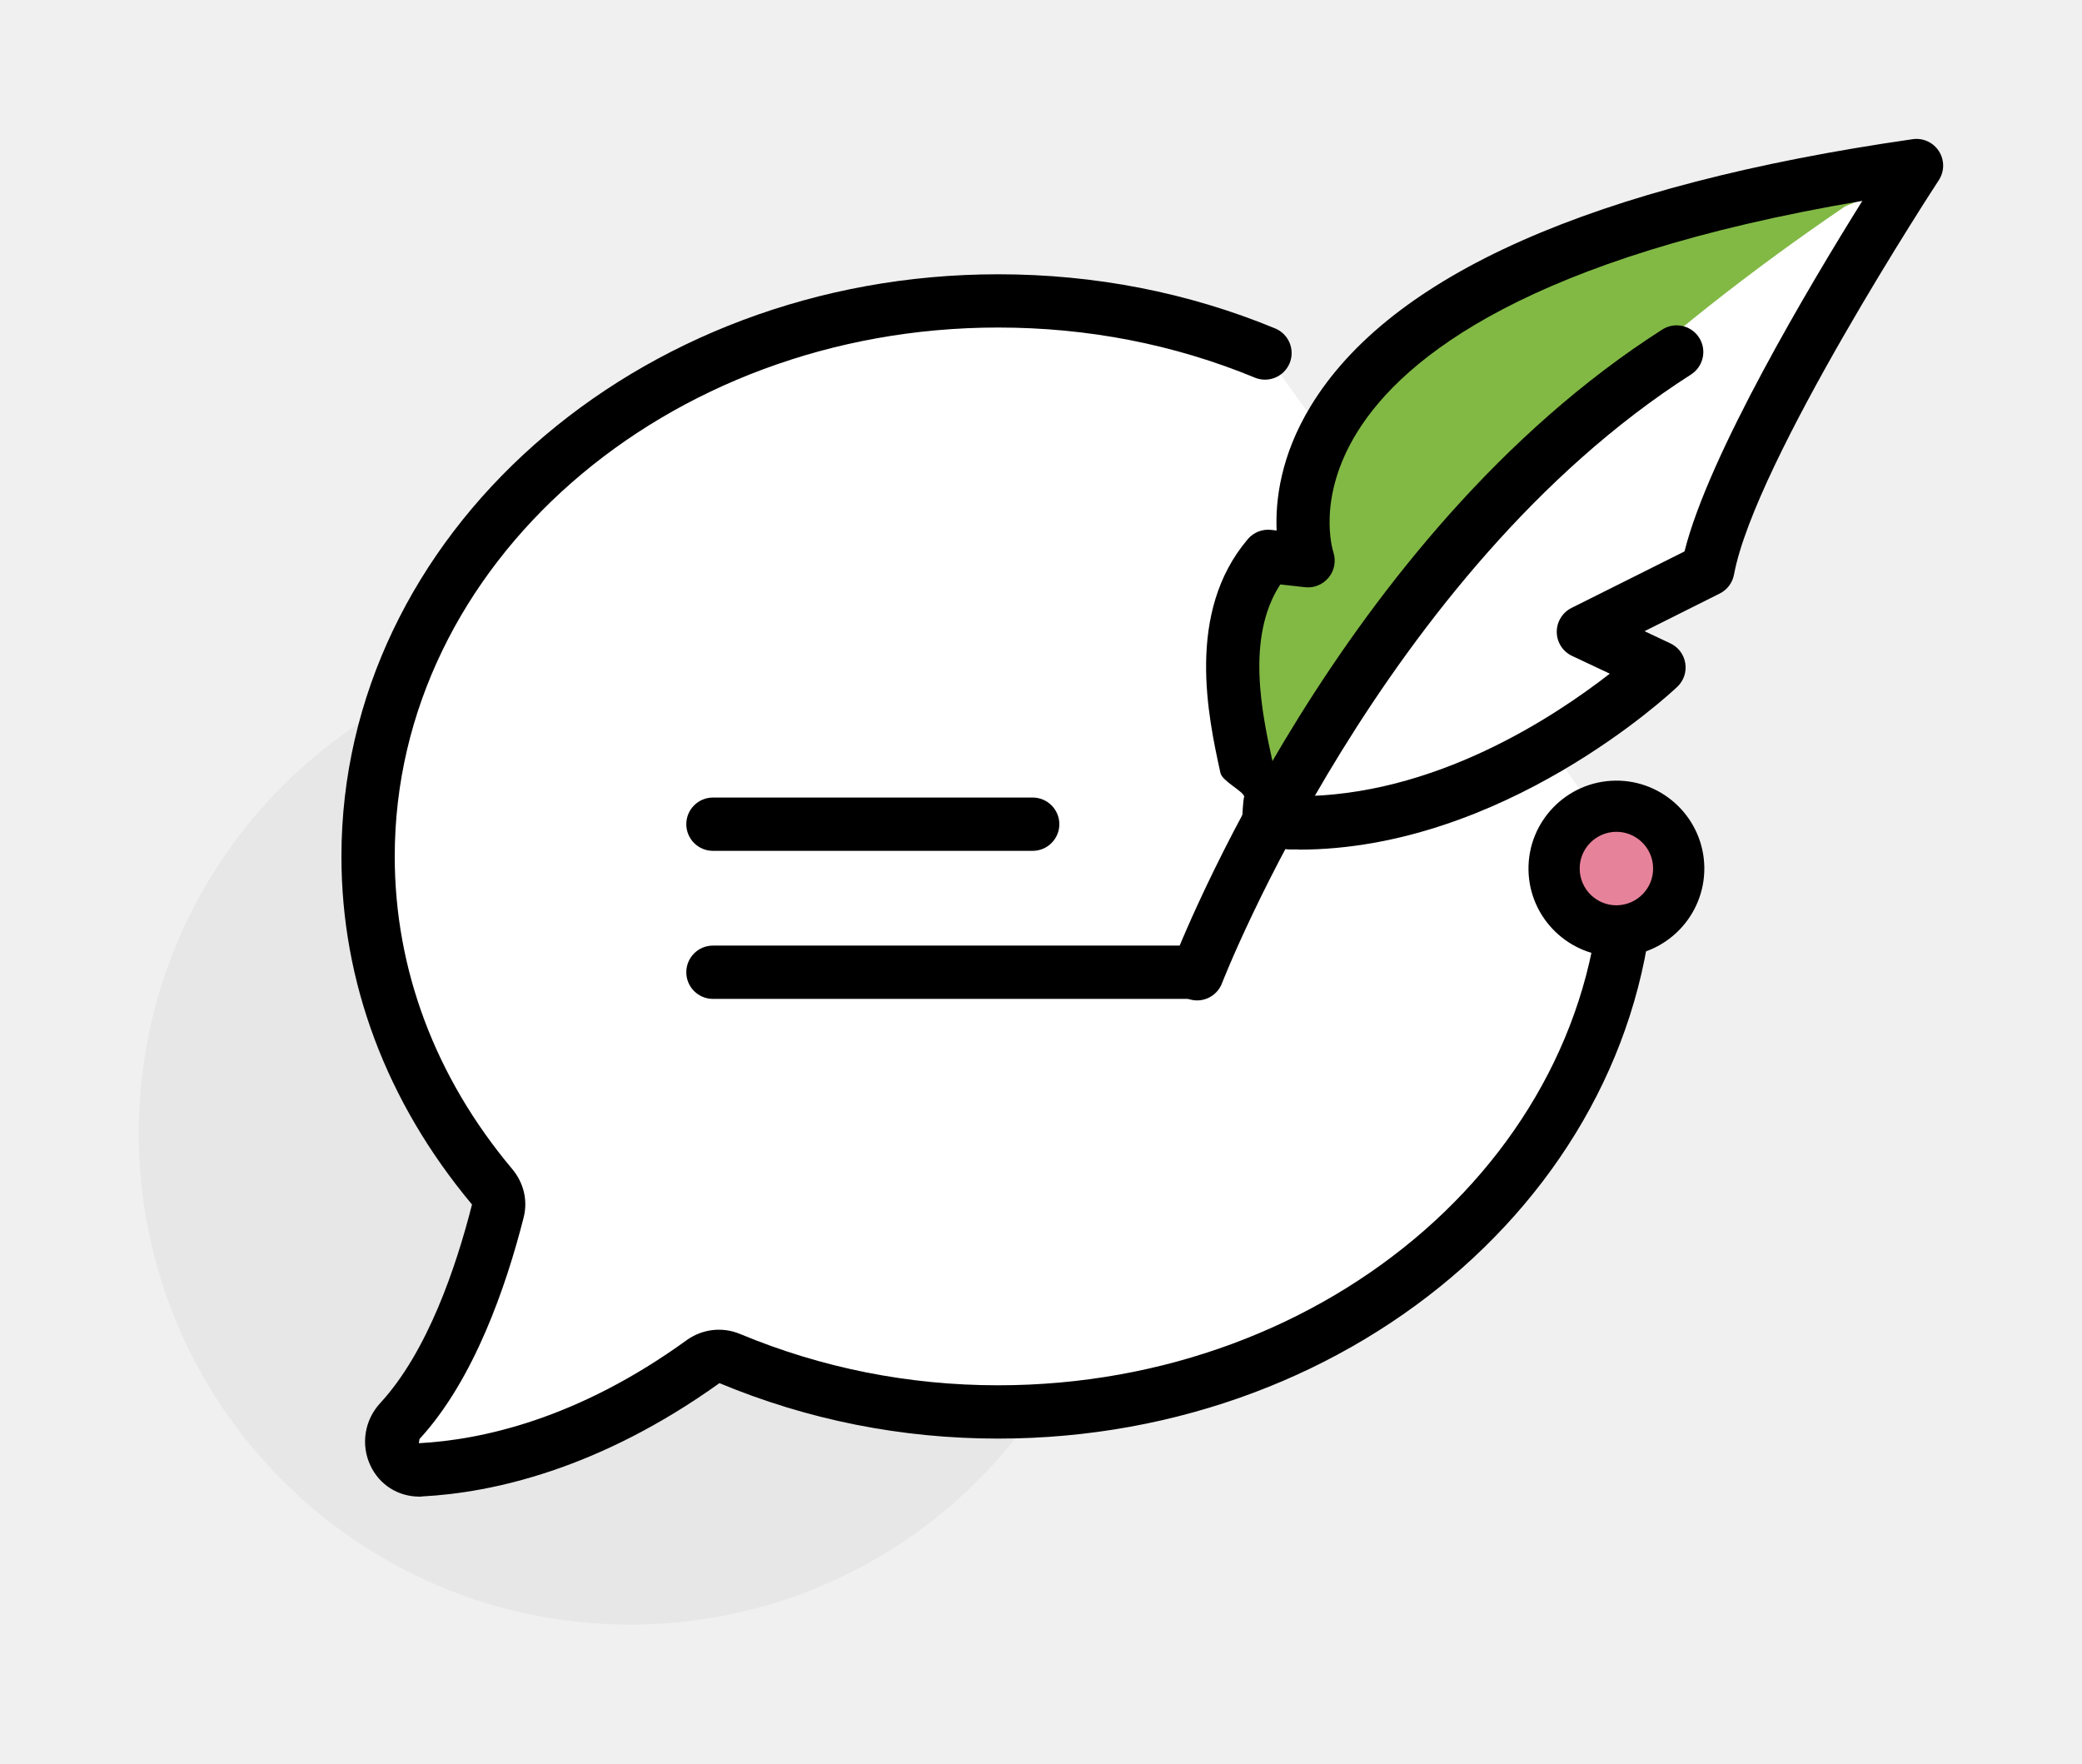
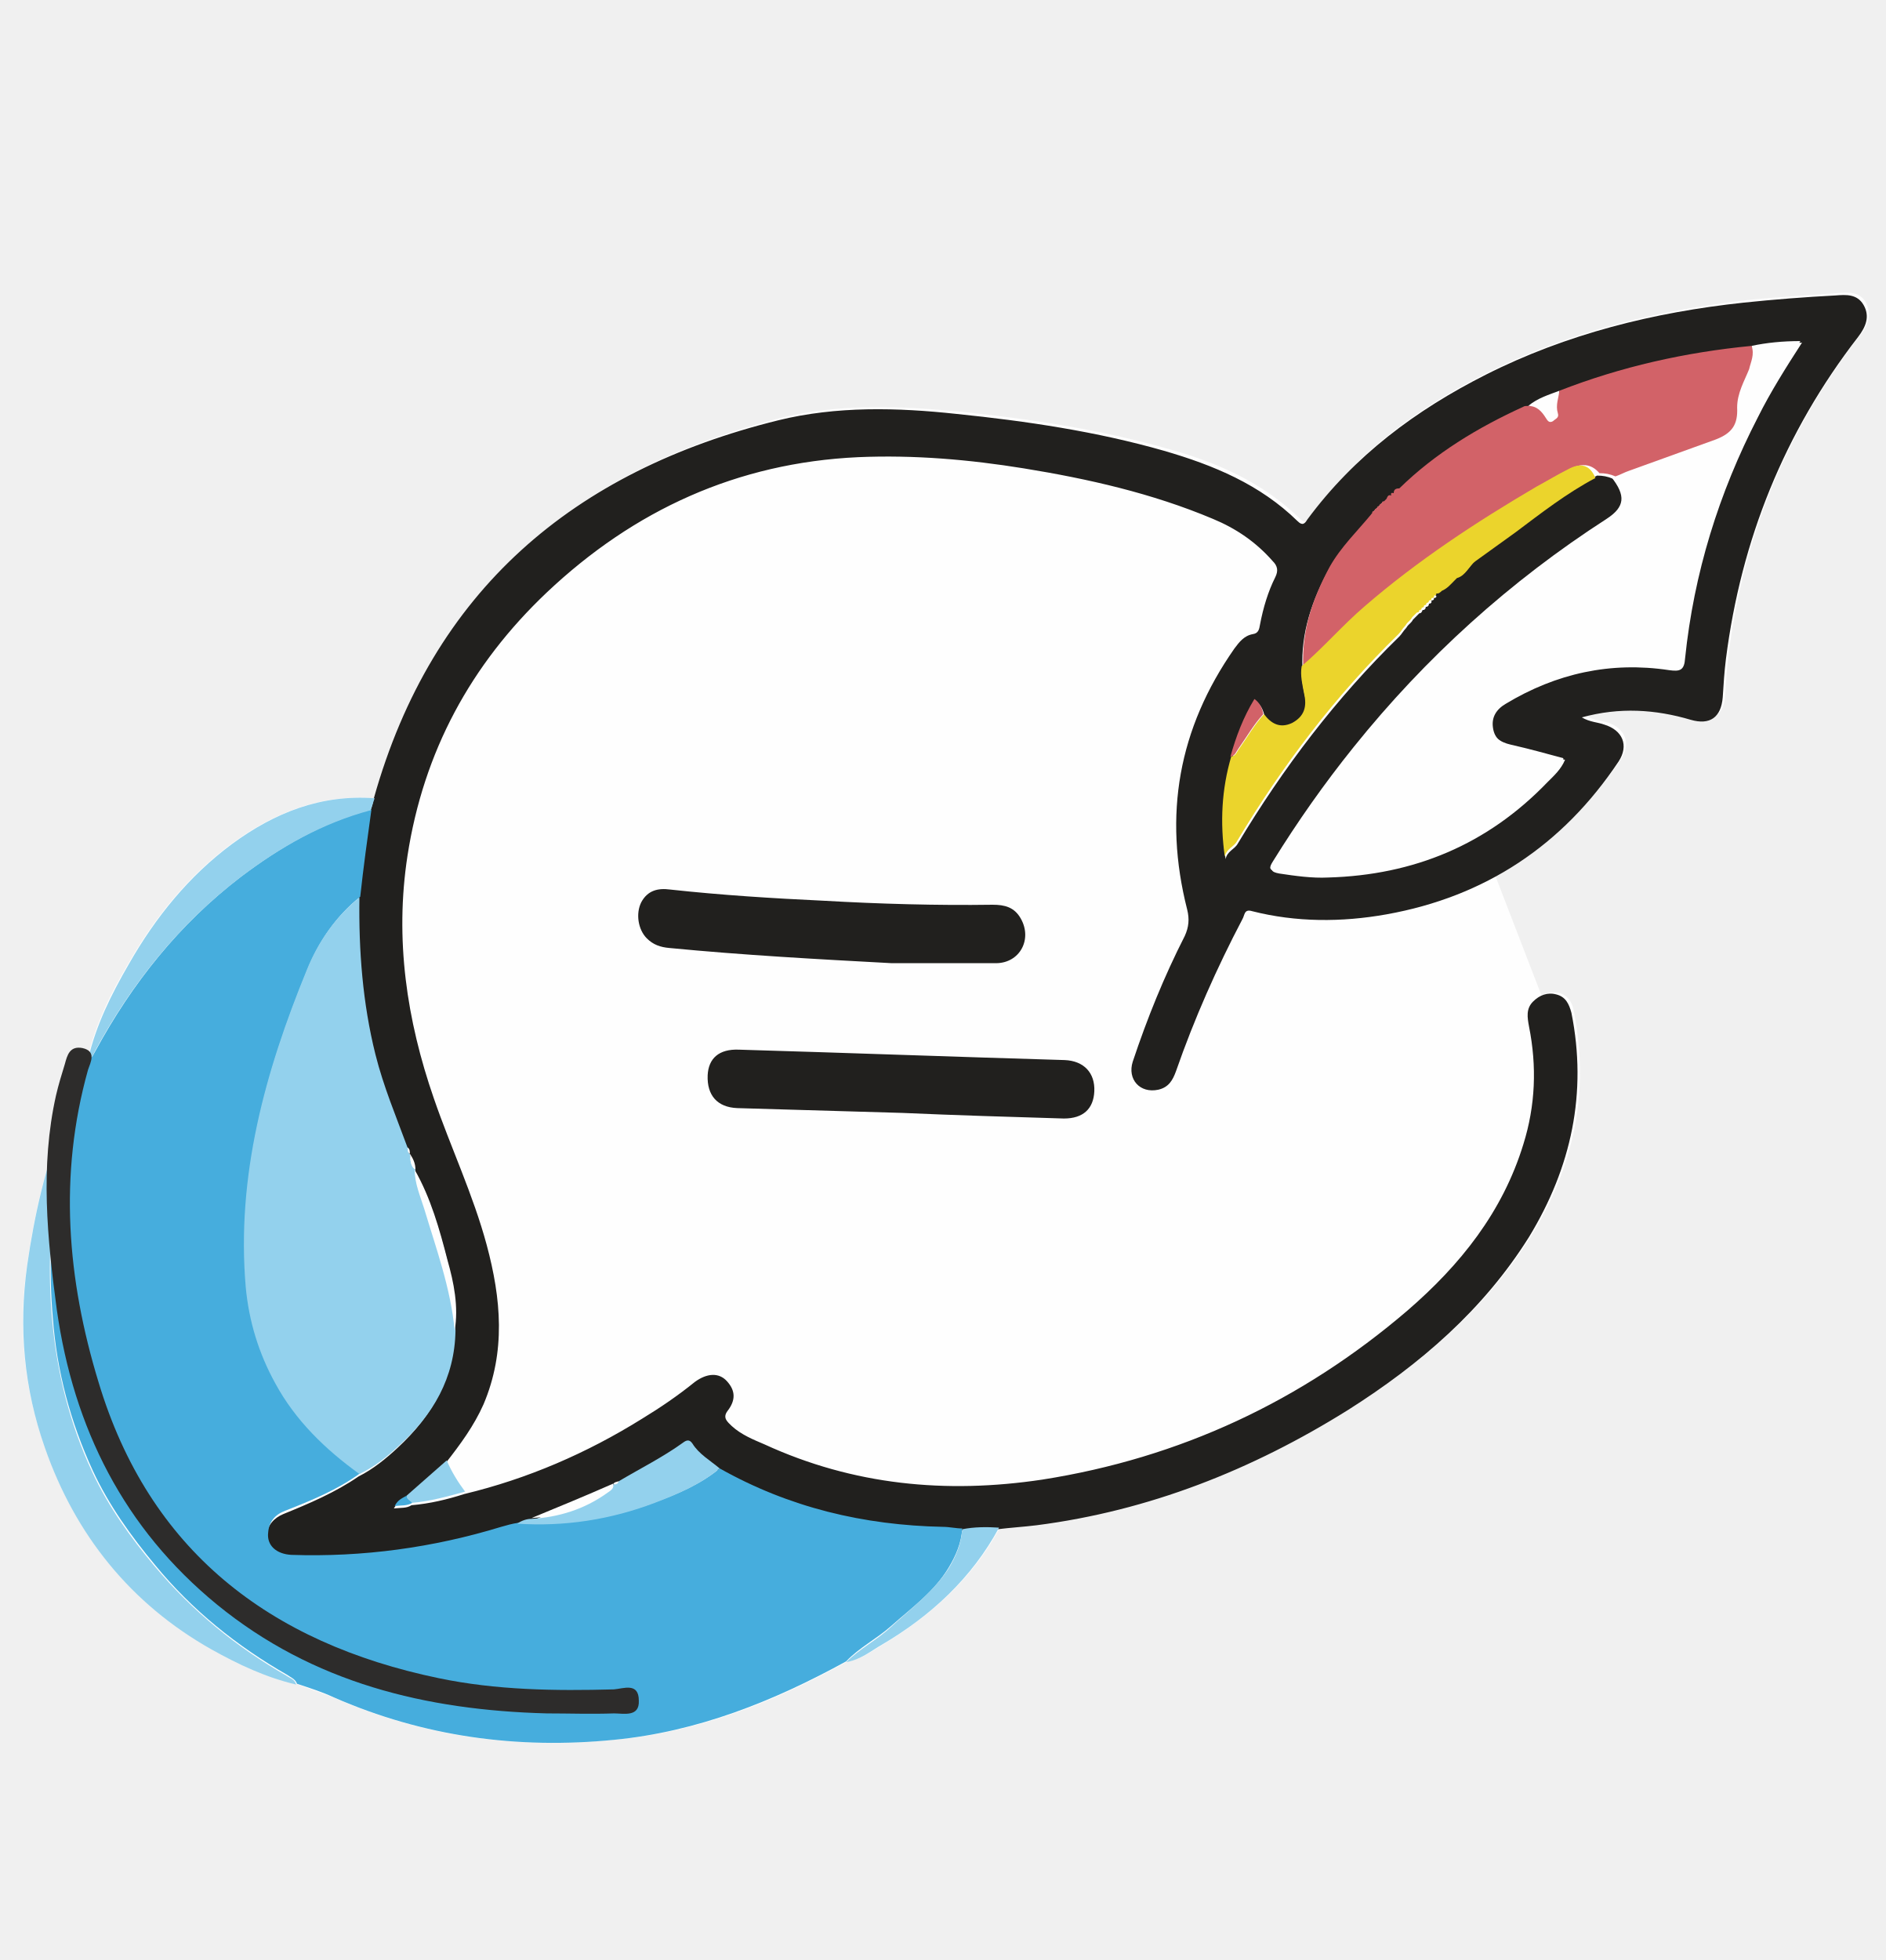
- <svg xmlns="http://www.w3.org/2000/svg" width="150" height="127.039" viewBox="0 0 39.688 33.612" version="1.1" id="svg8112">
-   <defs id="defs8106" />
-   <g id="layer1" transform="translate(-180.3794,-36.46438)">
-     <g id="g4519">
-       <circle id="circle1156" r="9.366" cy="58.065" cx="192.391" style="fill:#e7e7e8;stroke-width:0.265" />
-       <path id="path1158" d="m 211.418,52.789 c 0,5.849 -5.377,10.589 -12.01,10.589 -1.833,0 -3.563,-0.37 -5.116,-1.018 -0.174,-0.072 -0.372,-0.047 -0.526,0.063 -2.168,1.568 -4.089,1.99 -5.356,2.059 -0.499,0.026 -0.744,-0.565 -0.406,-0.933 0.958,-1.038 1.538,-2.71 1.866,-4.001 0.043,-0.169 -0.003,-0.342 -0.116,-0.475 -1.476,-1.759 -2.357,-3.929 -2.357,-6.283 0,-5.849 5.377,-10.589 12.011,-10.589 1.818,0 3.542,0.356 5.087,0.994" style="fill:#ffffff;stroke-width:0.265" />
-       <path style="stroke-width:0.265" id="path1160" d="m 188.375,64.991 c -0.406,0 -0.761,-0.223 -0.935,-0.593 -0.187,-0.398 -0.113,-0.866 0.19,-1.193 0.897,-0.972 1.445,-2.592 1.747,-3.782 -1.633,-1.953 -2.489,-4.239 -2.489,-6.634 0,-6.119 5.616,-11.097 12.518,-11.097 1.845,0 3.622,0.347 5.281,1.032 0.259,0.107 0.383,0.404 0.276,0.663 -0.108,0.259 -0.404,0.382 -0.663,0.275 -1.536,-0.634 -3.182,-0.955 -4.894,-0.955 -6.342,0 -11.502,4.523 -11.502,10.081 0,2.154 0.774,4.214 2.238,5.957 0.222,0.265 0.302,0.602 0.219,0.927 -0.331,1.303 -0.944,3.092 -1.985,4.221 l -0.012,0.08 c 1.186,-0.063 3.018,-0.454 5.102,-1.962 0.299,-0.216 0.681,-0.261 1.019,-0.121 1.557,0.649 3.213,0.979 4.92,0.979 6.343,0 11.503,-4.523 11.503,-10.081 0,-0.28 0.227,-0.508 0.508,-0.508 0.28,0 0.508,0.228 0.508,0.508 0,6.119 -5.616,11.097 -12.519,11.097 -1.843,0 -3.629,-0.356 -5.311,-1.057 -2.317,1.658 -4.354,2.089 -5.66,2.159 -0.02,0 -0.04,0.007 -0.06,0.007 z" />
-       <path style="fill:#ffffff;stroke-width:0.265" d="m 204.214,51.807 c 0.254,-0.169 -1.101,-3.048 0.339,-4.741 l 0.762,0.085 c 0,0 -1.947,-5.587 11.598,-7.534 0,0 -3.555,5.418 -3.979,7.704 l -2.37,1.185 1.439,0.677 c 0,0 -3.217,3.048 -7.026,2.963 z" id="path1164" />
-       <path style="fill:#82b945;stroke-width:0.265" d="m 205.103,51.914 c -0.761,-0.404 1.134,-2.834 1.278,-3.344 -0.408,0.311 -0.816,0.621 -1.224,0.932 1.878,0.028 1.884,-1.199 2.223,-2.591 0.364,-1.495 2.17,-2.341 3.371,-3.077 1.258,-0.773 4.329,-3.86 5.865,-3.658 -0.213,-0.788 -1.037,0.211 -1.251,-0.578 -3.346,2.206 -8.791,4.165 -10.457,8.064 -0.635,1.487 1.552,2.782 2.193,1.283 1.466,-3.432 5.977,-6.921 8.95,-8.881 1.127,-0.744 0.71,-0.122 -0.508,-0.282 -2.525,-0.333 -5.389,1.377 -7.383,2.695 -0.929,0.614 -2.005,1.236 -2.68,2.146 -0.29,0.39 -1.248,2.328 -0.323,2.341 -0.559,-0.008 -1.074,0.401 -1.224,0.933 -0.252,0.889 -0.007,1.936 0.069,2.843 0.137,1.617 1.296,1.848 1.157,0.217 z" id="path1188" />
-       <path d="m 205.134,52.656 c -0.056,0 -0.113,-6.77e-4 -0.169,0 -0.068,0 -0.134,-0.016 -0.195,-0.043 l -0.636,-0.295 c -0.169,-0.074 -0.058,0.037 -0.074,-0.149 -0.007,-0.071 0.014,-0.455 0.037,-0.521 -0.014,-0.102 -0.419,-0.294 -0.453,-0.45 -0.234,-1.069 -0.668,-3.058 0.522,-4.458 0.109,-0.128 0.275,-0.195 0.443,-0.176 l 0.106,0.012 c -0.025,-0.575 0.076,-1.428 0.649,-2.37 1.52,-2.5 5.382,-4.213 11.476,-5.089 0.197,-0.029 0.393,0.062 0.501,0.23 0.107,0.169 0.106,0.384 -0.003,0.551 -0.035,0.053 -3.504,5.358 -3.904,7.517 -0.029,0.156 -0.129,0.291 -0.272,0.362 l -1.434,0.718 0.492,0.232 c 0.152,0.071 0.259,0.213 0.285,0.379 0.027,0.165 -0.03,0.334 -0.152,0.449 -0.136,0.129 -3.322,3.104 -7.218,3.104 z m -0.047,-1.016 c 2.634,0.014 4.932,-1.522 5.979,-2.335 l -0.72,-0.339 c -0.176,-0.083 -0.289,-0.259 -0.291,-0.453 -0.002,-0.194 0.107,-0.374 0.281,-0.461 l 2.154,-1.077 c 0.461,-1.842 2.387,-5.076 3.39,-6.682 -6.328,1.07 -8.732,2.964 -9.626,4.403 -0.782,1.257 -0.471,2.252 -0.457,2.294 0.053,0.164 0.021,0.347 -0.088,0.48 -0.109,0.134 -0.279,0.207 -0.45,0.187 l -0.474,-0.053 c -0.664,1.017 -0.344,2.479 -0.148,3.375 0.041,0.187 0.078,0.354 0.098,0.504 z" id="path1166" style="stroke-width:0.265" />
-       <path style="stroke-width:0.265" id="path1170" d="m 203.197,55.533 c -0.06,0 -0.122,-0.012 -0.181,-0.034 -0.262,-0.1 -0.393,-0.394 -0.293,-0.656 0.127,-0.331 3.178,-8.159 9.344,-12.098 0.236,-0.151 0.551,-0.081 0.702,0.155 0.151,0.236 0.082,0.55 -0.154,0.702 -5.879,3.755 -8.912,11.527 -8.942,11.605 -0.078,0.202 -0.27,0.326 -0.475,0.326 z" />
-       <path d="m 200.065,52.682 h -6.095 c -0.281,0 -0.508,-0.228 -0.508,-0.508 0,-0.28 0.227,-0.508 0.508,-0.508 h 6.095 c 0.28,0 0.508,0.228 0.508,0.508 0,0.28 -0.228,0.508 -0.508,0.508 z" id="path1174" style="stroke-width:0.265" />
-       <path d="m 203,55.504 h -9.03 c -0.281,0 -0.508,-0.228 -0.508,-0.508 0,-0.28 0.227,-0.508 0.508,-0.508 h 9.03 c 0.281,0 0.508,0.228 0.508,0.508 0,0.28 -0.228,0.508 -0.508,0.508 z" id="path1176" style="stroke-width:0.265" />
-       <path id="path1182" d="m 212.115,52.224 c 0.835,1.207 -0.462,2.54 -1.692,1.738 -0.06,-0.039 -0.114,-0.091 -0.154,-0.15 -0.836,-1.207 0.462,-2.54 1.692,-1.738 0.059,0.039 0.114,0.091 0.154,0.15 z" style="fill:#ffffff;stroke-width:0.265" />
-       <path style="fill:#e7829b;stroke-width:0.265" d="m 212.475,53.085 c 0,-0.02 0,-0.04 0,-0.06 0,-0.664 -0.584,-1.3 -1.27,-1.27 -0.688,0.031 -1.27,0.558 -1.27,1.27 0,0.02 0,0.041 0,0.06 0,0.664 0.584,1.301 1.27,1.27 0.688,-0.031 1.27,-0.557 1.27,-1.27 z" id="path1190" />
-       <path style="stroke-width:0.265" id="path1184" d="m 211.215,54.695 c -0.923,0.013 -1.686,-0.729 -1.699,-1.652 -0.012,-0.924 0.729,-1.686 1.652,-1.699 0.924,-0.014 1.687,0.729 1.7,1.652 0.012,0.924 -0.728,1.686 -1.653,1.7 z m -0.033,-2.376 c -0.386,0.007 -0.696,0.324 -0.69,0.71 0.005,0.386 0.324,0.696 0.709,0.691 0.386,-0.007 0.697,-0.324 0.691,-0.71 -0.005,-0.387 -0.324,-0.696 -0.71,-0.691 z" />
+ <svg xmlns="http://www.w3.org/2000/svg" version="1.1" id="Capa_1" x="0px" y="0px" viewBox="0 0 235.5 244.8" style="enable-background:new 0 0 235.5 244.8;" xml:space="preserve">
+   <style type="text/css">
+ 	.st0{fill:#FEFEFE;}
+ 	.st1{fill:#21201E;}
+ 	.st2{fill:#46ADDD;}
+ 	.st3{fill:#93D1ED;}
+ 	.st4{fill:#D26268;}
+ 	.st5{fill:#EBD42C;}
+ 	.st6{fill:#2D2C2B;}
+ 	.st7{fill:#91CFEE;}
+ 	.st8{fill:#21201F;}
+ 	.st9{fill:#92D0EC;}
+ 	.st10{fill:#3FABDF;}
+ 	.st11{fill:#FDFDFD;}
+ 	.st12{fill:#94D1ED;}
+ 	.st13{fill:#201F1D;}
+ 	.st14{fill:#44ACDC;}
+ </style>
+   <g>
+     <path class="st0" d="M56.8,80.8c0,0,39.3-54.4,105.7-10.6c0,0,27.4-35.8,65.5-31.2c0,0-14.3,33.7-16.2,45.3c0,0-33.1,0-12.2,9.9   l-12.8,15.2l8.1,21c0,0,3,48.4-74.6,60.6c0,0-40.5,55.8-100.2-4.4c0,0-37-60.4,29.3-87L56.8,80.8z" />
+     <g>
+       <g>
+         <path class="st0" d="M105.7,207.6c1.7-0.3,3.1-1.3,4.6-2.2c6.1-3.7,11.2-8.3,14.6-14.6c1.6-0.2,3.3-0.3,4.9-0.5     c14.1-1.8,27-6.9,38.9-14.4c9-5.7,16.9-12.5,22.6-21.6c5.3-8.6,7.3-17.9,5.3-28c-0.2-1.1-0.7-2-1.9-2.3c-1.1-0.2-2.1,0.1-2.9,0.9     c-0.9,0.9-0.7,2-0.5,3.1c1,5,0.7,9.8-0.7,14.7c-2.6,8.5-7.9,15.2-14.5,20.8c-13.2,11.3-28.4,18.4-45.6,21.1     c-11.9,1.8-23.6,0.7-34.7-4.4c-1.4-0.7-2.9-1.3-4.1-2.3c-0.6-0.5-1.2-1-0.5-1.9c1-1.3,1-2.6-0.1-3.7c-1-1.1-2.6-1-4,0.1     c-2.1,1.6-4.4,3.2-6.6,4.6c-6.9,4.3-14.3,7.5-22.2,9.4c-1-1.2-1.7-2.6-2.3-4c1.8-2.3,3.5-4.6,4.7-7.3c2.8-6.6,2.2-13.2,0.4-19.9     c-1.7-6.3-4.5-12.1-6.6-18.3c-3.4-9.9-4.9-19.9-3.3-30.3c2-12.9,7.9-23.9,17.4-32.9c10.9-10.3,23.8-16.2,38.9-16.9     c7-0.3,13.8,0.3,20.7,1.4c8.1,1.3,16.1,3,23.6,6.3c2.9,1.2,5.4,2.9,7.5,5.3c0.6,0.7,0.7,1.2,0.3,2c-0.9,1.9-1.5,3.9-1.9,5.9     c-0.1,0.6-0.2,1.1-0.9,1.2c-1.1,0.2-1.7,0.9-2.3,1.8c-6.9,10-8.9,20.9-5.9,32.6c0.3,1.2,0.2,2.2-0.3,3.3     c-2.5,5.1-4.7,10.3-6.5,15.7c-0.8,2.2,0.9,4,3.2,3.5c1.2-0.3,1.8-1.1,2.2-2.3c2.2-6.6,5-12.9,8.3-19c0.2-0.4,0.2-1.2,1.2-1     c5.6,1.5,11.2,1.5,16.8,0.4c12.4-2.3,22-8.7,29-19.1c1.3-2,0.5-3.9-1.8-4.6c-0.9-0.2-1.8-0.3-2.8-0.9c4.7-1.3,9.2-1,13.6,0.3     c2.4,0.7,3.9-0.3,4-2.8c0.1-1.6,0.2-3.2,0.4-4.8c1.8-14.9,7.3-28.3,16.5-40.2c1-1.2,1.4-2.5,0.7-4c-0.8-1.4-2.2-1.3-3.5-1.2     c-3.8,0.3-7.7,0.5-11.5,0.9c-11.2,1.3-22,3.9-32.2,9c-8.8,4.4-16.5,10.1-22.3,18.1c-0.4,0.5-0.6,0.8-1.2,0.2     c-4.7-4.6-10.5-7.1-16.7-8.8c-8.5-2.4-17.2-3.7-25.9-4.6c-7.5-0.7-15-1-22.3,0.8C71.7,58.8,54,73.7,46.7,99.7     c-6.7-0.5-12.5,1.8-17.8,5.7c-5.4,4-9.6,9.2-12.9,15c-2.2,3.7-4.1,7.6-5.1,11.9c-0.6,2.2-1.8,4.2-2.3,6.4     c-0.4,0.2-0.5,0.6-0.6,0.9c-2.3,5.9-3.7,12-4.6,18.3c-1.2,7.8-0.4,15.5,2.2,22.8c3.8,10.9,10.6,19.5,20.8,25.2     c3.3,1.9,6.8,3.5,10.6,4.4c1.5,0.6,3.1,1.1,4.6,1.7c11.2,4.9,22.9,6.5,35,5.3C87.1,216.4,96.6,212.6,105.7,207.6z M111.4,120.3     c4.3,0,8.7,0,13,0c3,0,4.7-3,3.1-5.6c-0.8-1.4-2.1-1.7-3.5-1.7c-7,0.1-14.1-0.1-21.1-0.5c-6.4-0.3-12.8-0.7-19.2-1.4     c-1.5-0.2-2.9,0.1-3.6,1.6c-0.7,1.4-0.4,3.3,0.7,4.5c0.8,0.8,1.7,1.1,2.8,1.2C92.9,119.3,102.1,119.9,111.4,120.3z M112.7,139     c6.7,0.2,13.5,0.5,20.2,0.7c2.4,0.1,3.7-1.2,3.8-3.4c0.1-2.3-1.3-3.8-3.7-3.9c-13.6-0.4-27.1-0.9-40.7-1.3     c-2.5-0.1-3.8,1-3.9,3.2c-0.1,2.4,1.2,4,3.7,4.1C99,138.6,105.9,138.8,112.7,139z" />
+         <path class="st1" d="M46.7,99.7C54,73.7,71.7,58.8,97.2,52.5c7.3-1.8,14.9-1.6,22.3-0.8c8.8,0.9,17.5,2.2,25.9,4.6     c6.2,1.8,12,4.2,16.7,8.8c0.6,0.6,0.9,0.3,1.2-0.2c5.9-8,13.6-13.7,22.3-18.1c10.1-5.1,21-7.8,32.2-9c3.8-0.4,7.7-0.7,11.5-0.9     c1.3-0.1,2.7-0.2,3.5,1.2c0.8,1.4,0.3,2.7-0.7,4c-9.2,11.9-14.6,25.3-16.5,40.2c-0.2,1.6-0.3,3.2-0.4,4.8c-0.2,2.5-1.6,3.5-4,2.8     c-4.4-1.3-8.9-1.6-13.6-0.3c1,0.6,2,0.6,2.8,0.9c2.3,0.7,3.1,2.6,1.8,4.6c-7,10.5-16.7,16.9-29,19.1c-5.6,1-11.3,1-16.8-0.4     c-1-0.3-0.9,0.5-1.2,1c-3.2,6.1-6,12.4-8.3,19c-0.4,1.1-0.9,2-2.2,2.3c-2.3,0.5-3.9-1.3-3.2-3.5c1.8-5.4,3.9-10.6,6.5-15.7     c0.5-1.1,0.6-2.1,0.3-3.3c-3-11.8-1.1-22.6,5.9-32.6c0.6-0.8,1.2-1.6,2.3-1.8c0.7-0.1,0.8-0.6,0.9-1.2c0.4-2.1,1-4.1,1.9-5.9     c0.4-0.8,0.3-1.4-0.3-2c-2.1-2.4-4.6-4.1-7.5-5.3c-7.6-3.2-15.6-5-23.6-6.3c-6.8-1.1-13.7-1.7-20.7-1.4     c-15.1,0.7-28,6.6-38.9,16.9c-9.5,9-15.4,19.9-17.4,32.9c-1.6,10.4-0.1,20.5,3.3,30.3c2.1,6.1,4.9,12,6.6,18.3     c1.8,6.7,2.4,13.3-0.4,19.9c-1.2,2.7-2.9,5-4.7,7.3c-1.7,1.5-3.3,2.9-5,4.4c-0.5,0.3-1.1,0.6-1.5,1.3c0.9-0.1,1.6,0,2.2-0.4     c2.3-0.2,4.4-0.7,6.6-1.4c7.9-1.9,15.3-5.1,22.2-9.4c2.3-1.4,4.5-2.9,6.6-4.6c1.5-1.1,3-1.2,4-0.1c1.1,1.2,1.1,2.4,0.1,3.7     c-0.7,0.9,0,1.4,0.5,1.9c1.2,1.1,2.7,1.7,4.1,2.3c11.1,5.1,22.7,6.2,34.7,4.4c17.2-2.7,32.4-9.8,45.6-21.1     c6.6-5.7,11.9-12.3,14.5-20.8c1.5-4.8,1.7-9.7,0.7-14.7c-0.2-1.1-0.4-2.2,0.5-3.1c0.8-0.8,1.8-1.2,2.9-0.9     c1.2,0.3,1.6,1.2,1.9,2.3c2,10,0,19.3-5.3,28c-5.7,9.1-13.6,15.9-22.6,21.6c-12,7.5-24.9,12.6-38.9,14.4     c-1.6,0.2-3.3,0.3-4.9,0.5c-1.5,0-3.1-0.1-4.6,0.2c-0.8-0.1-1.6-0.2-2.4-0.2c-9.9-0.2-19.3-2.5-27.9-7.3c-1.1-1-2.5-1.8-3.3-3.1     c-0.4-0.6-0.8-0.4-1.2-0.1c-2.6,1.8-5.3,3.2-8,4.8c-0.3,0.1-0.6,0.1-0.7,0.4c0,0,0,0,0,0c-3.4,1.4-6.8,2.9-10.2,4.3     c-0.7,0-1.3,0.3-1.8,0.6c-0.7,0.2-1.4,0.3-2.1,0.5c-8.6,2.5-17.3,3.7-26.2,3.5c-1.9-0.1-3.1-1.1-2.9-2.8c0.1-1.3,0.9-2.2,2.1-2.7     c3.2-1.3,6.5-2.7,9.4-4.7c1.8-0.9,3.4-2.2,4.9-3.6c4.2-3.9,6.9-8.5,7-14.3c0.4-3-0.1-6-0.8-8.9c-1-3.9-2.1-7.7-4.1-11.3l0,0     c0-0.8-0.3-1.4-0.7-2l0,0c-0.1-0.3,0-0.6-0.3-0.8c-1.3-3.9-3-7.6-4-11.6c-1.6-6.4-2.1-13-2-19.6c0.5-3.6,1-7.2,1.4-10.9     C46.5,100.7,46.6,100.2,46.7,99.7z M179.3,74.1c0.3,0,0.4-0.1,0.3-0.3l0,0c0.4,0.2,0.5-0.1,0.7-0.3l0,0c0.7-0.3,1.1-0.8,1.6-1.3     c0,0,0,0,0,0c0.1-0.1,0.2-0.2,0.3-0.3c1.1-0.3,1.5-1.5,2.3-2.1c1.7-1.2,3.3-2.4,5-3.6c3.2-2.4,6.4-4.9,10-6.8     c0.7,0,1.3,0.1,2,0.4c1.8,2.2,1.6,3.7-0.6,5.2c-12.1,7.8-22.6,17.3-31.6,28.5c-3.7,4.5-7,9.3-10.1,14.3c-0.5,0.8-0.5,1.1,0.6,1.3     c2,0.3,4.1,0.6,6.1,0.5c10.7-0.3,19.9-4.1,27.4-11.9c0.8-0.8,1.7-1.6,2.2-2.8c-2.3-0.6-4.4-1.2-6.6-1.7c-1.3-0.3-2.2-0.9-2.4-2.3     c-0.2-1.3,0.4-2.3,1.6-3c6.3-3.8,13.1-5.3,20.4-4.2c1.4,0.2,1.9,0,2-1.5c1.1-10.6,4.2-20.6,9.1-30.1c1.6-3.2,3.5-6.2,5.5-9.3     c-2.2,0-4.2,0.2-6.1,0.6c-8.3,0.8-16.3,2.6-24,5.6c-1.3,0.6-2.7,0.9-3.9,1.8c-0.2,0-0.5,0-0.6,0.1c-5.7,2.6-11,5.8-15.5,10.2     c-0.4,0-0.8,0.1-0.7,0.6l0,0c-0.3-0.1-0.5,0-0.4,0.4l0,0c-0.4-0.2-0.5,0.2-0.7,0.4c0,0,0,0,0,0c-0.1,0.1-0.2,0.2-0.4,0.3l0,0     c-0.2,0-0.3,0.1-0.3,0.3l0,0c-0.2,0-0.3,0.1-0.3,0.3l0,0c-0.2,0-0.3,0.1-0.3,0.3l0,0c-0.2,0-0.3,0.1-0.3,0.4l0,0     c-0.2,0-0.3,0.1-0.3,0.3c-1.8,2.2-3.9,4.2-5.3,6.7c-2.1,3.9-3.5,7.9-3.3,12.4c-0.2,1.2,0.1,2.3,0.3,3.4c0.4,1.7,0,2.9-1.5,3.7     c-1.5,0.7-2.6,0.1-3.5-1.1c-0.2-0.7-0.4-1.4-1.1-1.9c-1.4,2.3-2.3,4.7-3,7.2c-1.2,4.1-1.4,8.2-0.8,12.5c0.2-1,1.1-1.2,1.5-1.9     c5.7-9.5,12.3-18.2,20.2-25.9c0.3-0.3,0.5-0.7,0.8-1c0.1-0.1,0.2-0.3,0.3-0.4c0,0,0,0,0,0c0.1-0.1,0.2-0.2,0.3-0.3c0,0,0,0,0,0     c0.1-0.1,0.2-0.2,0.3-0.4c0,0,0,0,0,0c0.1-0.1,0.2-0.2,0.4-0.4c0,0,0,0,0,0c0.1-0.1,0.2-0.2,0.4-0.4l0,0c0.2,0,0.3-0.1,0.4-0.4     l0,0c0.2,0,0.4-0.1,0.4-0.4l0,0c0.2,0,0.4-0.1,0.4-0.4l0,0c0.2,0,0.4-0.1,0.3-0.4l0,0c0.2,0,0.4-0.1,0.3-0.3l0,0     c0.2,0,0.4-0.1,0.3-0.3l0,0C179.3,74.5,179.4,74.3,179.3,74.1L179.3,74.1z" />
+         <path class="st2" d="M89.9,183.4c8.7,4.9,18,7.1,27.9,7.3c0.8,0,1.6,0.2,2.4,0.2c-0.1,1.8-0.8,3.4-1.7,4.9c-1.8,3-4.6,5-7.2,7.3     c-1.8,1.6-4,2.7-5.6,4.4c-9.1,5-18.6,8.8-29,9.8c-12.1,1.2-23.8-0.4-35-5.3c-1.5-0.7-3.1-1.2-4.6-1.7c-0.2-0.6-0.8-0.8-1.2-1.1     c-6.3-3.6-11.9-8.1-16.5-13.7c-3-3.6-5.8-7.5-7.8-11.8c-2.8-6.1-4.5-12.4-5-19.1c-0.5-5.7-0.3-11.4,0.6-17c0.5-3,1.1-6,1.6-9     c0.4-2.3,1.7-4.2,2.3-6.4c0.5-0.1,0.6-0.6,0.8-0.9c4.6-8.5,10.5-15.9,18.2-21.8c4.9-3.7,10.2-6.8,16.3-8.4     c-0.5,3.6-1,7.2-1.4,10.9c-3,2.4-5.2,5.6-6.6,9.1c-5.2,12.7-8.8,25.7-7.6,39.6c0.4,4.2,1.6,8.3,3.7,12c2.6,4.7,6.3,8.3,10.5,11.3     c-2.9,2.1-6.1,3.4-9.4,4.7c-1.3,0.5-2,1.4-2.1,2.7c-0.2,1.6,1,2.7,2.9,2.8c8.9,0.3,17.7-0.9,26.2-3.5c0.7-0.2,1.4-0.4,2.1-0.5     c5.9,0.3,11.7-0.5,17.2-2.6C84.6,186.6,87.5,185.4,89.9,183.4z" />
+         <path class="st1" d="M111.4,120.3c-9.3-0.5-18.5-1-27.8-1.9c-1.1-0.1-2-0.4-2.8-1.2c-1.1-1.1-1.4-3.1-0.7-4.5     c0.8-1.5,2.1-1.8,3.6-1.6c6.4,0.7,12.8,1.1,19.2,1.4c7,0.4,14.1,0.6,21.1,0.5c1.5,0,2.7,0.3,3.5,1.7c1.5,2.6-0.1,5.6-3.1,5.6     C120.1,120.3,115.8,120.3,111.4,120.3z" />
+         <path class="st1" d="M112.7,139c-6.9-0.2-13.7-0.4-20.6-0.6c-2.5-0.1-3.8-1.6-3.7-4.1c0.1-2.1,1.4-3.3,3.9-3.2     c13.6,0.4,27.1,0.9,40.7,1.3c2.4,0.1,3.8,1.6,3.7,3.9c-0.1,2.2-1.4,3.4-3.8,3.4C126.2,139.5,119.5,139.3,112.7,139z" />
+         <path class="st3" d="M8.7,138.7c-0.5,3-1.2,6-1.6,9c-0.9,5.7-1.1,11.3-0.6,17c0.6,6.7,2.2,13.1,5,19.1c2,4.3,4.7,8.1,7.8,11.8     c4.7,5.6,10.2,10.1,16.5,13.7c0.4,0.3,1,0.4,1.2,1.1c-3.8-0.9-7.2-2.5-10.6-4.4c-10.1-5.7-17-14.3-20.8-25.2     c-2.6-7.4-3.3-15-2.2-22.8c0.9-6.3,2.3-12.4,4.6-18.3C8.3,139.3,8.3,138.9,8.7,138.7z" />
+         <path class="st3" d="M46.3,101.2c-6,1.6-11.3,4.6-16.3,8.4c-7.7,5.9-13.6,13.3-18.2,21.8c-0.2,0.4-0.3,0.8-0.8,0.9     c1-4.3,2.9-8.1,5.1-11.9c3.3-5.8,7.5-11,12.9-15c5.3-3.9,11.1-6.2,17.8-5.7C46.6,100.2,46.5,100.7,46.3,101.2z" />
+         <path class="st3" d="M105.7,207.6c1.7-1.7,3.9-2.8,5.6-4.4c2.5-2.3,5.3-4.4,7.2-7.3c0.9-1.5,1.6-3.1,1.7-4.9     c1.5-0.3,3.1-0.3,4.6-0.2c-3.4,6.3-8.5,11-14.6,14.6C108.8,206.2,107.5,207.3,105.7,207.6z" />
+         <path class="st3" d="M58.1,186.3c-2.2,0.6-4.3,1.2-6.6,1.4c-0.2-0.3-0.7-0.4-0.7-0.9c1.7-1.5,3.3-2.9,5-4.4     C56.4,183.8,57.2,185.1,58.1,186.3z" />
+         <path class="st3" d="M44.9,184.1c-4.3-3.1-8-6.7-10.5-11.3c-2.1-3.8-3.3-7.8-3.7-12c-1.2-13.9,2.4-26.9,7.6-39.6     c1.4-3.5,3.6-6.7,6.6-9.1c-0.1,6.6,0.4,13.2,2,19.6c1,4,2.6,7.8,4,11.6c0.2,0.3,0,0.7,0.3,0.8c0,0,0,0,0,0c0.1,0.7,0,1.5,0.7,2     c0,0,0,0,0,0c-0.1,1.7,0.7,3.3,1.2,4.9c1.5,5,3.3,10,3.8,15.2c-0.1,5.9-2.8,10.5-7,14.3C48.4,181.9,46.8,183.2,44.9,184.1z" />
+         <path class="st0" d="M218.8,43.2c1.9-0.4,3.9-0.6,6.1-0.6c-2,3.1-3.9,6.1-5.5,9.3c-4.9,9.5-8,19.5-9.1,30.1     c-0.2,1.5-0.6,1.7-2,1.5c-7.3-1.1-14.1,0.3-20.4,4.2c-1.1,0.7-1.7,1.7-1.6,3c0.2,1.4,1.1,2,2.4,2.3c2.2,0.5,4.4,1.1,6.6,1.7     c-0.4,1.2-1.4,2-2.2,2.8c-7.5,7.7-16.7,11.6-27.4,11.9c-2,0.1-4.1-0.2-6.1-0.5c-1.1-0.2-1.1-0.5-0.6-1.3c3.1-5,6.4-9.7,10.1-14.3     c9-11.2,19.5-20.7,31.6-28.5c2.3-1.5,2.4-2.9,0.6-5.2c0.6-0.2,1.1-0.5,1.7-0.7c3.6-1.3,7.2-2.6,10.8-3.9c2.1-0.8,2.8-1.9,2.7-4     c0-1.8,0.9-3.3,1.5-4.8C218.7,45.2,219.2,44.3,218.8,43.2z" />
+         <path class="st3" d="M89.9,183.4c-2.4,2-5.2,3.2-8.1,4.3c-5.5,2.1-11.3,3-17.2,2.6c0.6-0.4,1.2-0.6,1.8-0.6     c3.4-0.2,6.6-1.2,9.4-3.2c0.4-0.3,0.9-0.5,0.8-1.1c0,0,0,0,0,0c0.3,0,0.6-0.1,0.7-0.4c2.7-1.6,5.5-3,8-4.8     c0.4-0.3,0.8-0.5,1.2,0.1C87.3,181.6,88.7,182.4,89.9,183.4z" />
+         <path class="st0" d="M56.8,166.2c-0.5-5.3-2.3-10.2-3.8-15.2c-0.5-1.6-1.2-3.2-1.2-4.9c2,3.5,3.1,7.4,4.1,11.3     C56.7,160.2,57.3,163.2,56.8,166.2z" />
+         <path class="st0" d="M76.6,185.3c0.1,0.6-0.4,0.8-0.8,1.1c-2.8,2-6,3-9.4,3.2C69.8,188.2,73.2,186.8,76.6,185.3z" />
+         <path class="st4" d="M157.8,89.2c-1.2,1.3-2.1,2.9-3.1,4.3c-0.3,0.4-0.4,0.9-1,1c0.7-2.5,1.6-4.9,3-7.2     C157.4,87.8,157.7,88.5,157.8,89.2z" />
+         <path class="st0" d="M194.8,48.8c-0.1,0.9-0.5,1.8-0.2,2.8c0.2,0.6-0.3,0.7-0.6,1c-0.5,0.3-0.7-0.1-0.9-0.4     c-0.5-0.8-1.1-1.5-2.2-1.5C192.1,49.7,193.5,49.3,194.8,48.8z" />
+         <path class="st2" d="M50.8,186.8c0,0.5,0.5,0.6,0.7,0.9c-0.6,0.4-1.4,0.3-2.2,0.4C49.7,187.3,50.3,187.1,50.8,186.8z" />
+         <path class="st0" d="M51.9,146.1c-0.7-0.5-0.6-1.3-0.7-2C51.6,144.7,51.9,145.3,51.9,146.1z" />
+         <path class="st0" d="M51.2,144.1c-0.4-0.2-0.2-0.6-0.3-0.8C51.2,143.5,51.2,143.8,51.2,144.1z" />
+         <path class="st0" d="M77.3,185c-0.1,0.4-0.4,0.4-0.7,0.4C76.7,185.1,77,185.1,77.3,185z" />
+         <path class="st4" d="M218.8,43.2c-8.3,0.8-16.3,2.6-24,5.6c-0.1,0.9-0.5,1.8-0.2,2.8c0.2,0.6-0.3,0.7-0.6,1     c-0.5,0.3-0.7-0.1-0.9-0.4c-0.5-0.8-1.1-1.5-2.2-1.5c-0.2,0-0.5,0-0.6,0.1c-5.7,2.6-11,5.8-15.5,10.2c-0.4,0-0.7,0.1-0.7,0.6     c-0.3-0.1-0.4,0-0.3,0.3c-0.4-0.2-0.5,0.2-0.6,0.4c0,0,0,0,0,0c-0.1,0.1-0.2,0.2-0.3,0.3c0,0,0,0,0,0c-0.2,0-0.3,0.1-0.3,0.3     c-0.2,0-0.3,0.1-0.3,0.3c-0.2,0-0.3,0.1-0.3,0.3c-0.2,0-0.3,0.1-0.3,0.3c-0.2,0-0.3,0.1-0.3,0.3c-1.8,2.2-3.9,4.2-5.3,6.7     c-2.1,3.9-3.5,7.9-3.3,12.4c2.7-2.4,5.1-5.1,7.9-7.5c6.6-5.7,13.9-10.5,21.4-14.9c1.3-0.8,2.7-1.5,4-2.2c1.3-0.7,2.6-0.8,3.7,0.5     c0.7,0,1.3,0.1,2,0.4c0.6-0.2,1.1-0.5,1.7-0.7c3.6-1.3,7.2-2.6,10.8-3.9c2.1-0.8,2.8-1.9,2.7-4c0-1.8,0.9-3.3,1.5-4.8     C218.7,45.2,219.2,44.3,218.8,43.2z" />
+         <path class="st5" d="M195.9,58.6c-1.4,0.7-2.7,1.5-4,2.2c-7.5,4.4-14.8,9.2-21.4,14.9c-2.8,2.4-5.1,5.1-7.9,7.5     c-0.2,1.2,0.1,2.3,0.3,3.4c0.4,1.7,0,2.9-1.5,3.7c-1.5,0.7-2.6,0.1-3.5-1.1c-1.2,1.3-2.1,2.9-3.1,4.3c-0.3,0.4-0.4,0.9-1,1     c-1.2,4.1-1.4,8.2-0.8,12.5c0.2-1,1.1-1.2,1.5-1.9c5.7-9.5,12.3-18.2,20.2-25.9c0.3-0.3,0.5-0.7,0.8-1c0.1-0.1,0.2-0.3,0.3-0.4     c0,0,0,0,0,0c0.1-0.1,0.2-0.2,0.3-0.3c0,0,0,0,0,0c0.1-0.1,0.2-0.2,0.3-0.4c0,0,0,0,0,0c0.1-0.1,0.2-0.2,0.3-0.3c0,0,0,0,0,0     c0,0,0,0,0,0l0,0l0,0c0.1-0.1,0.2-0.2,0.3-0.3c0,0,0,0,0,0c0.2,0,0.3-0.1,0.3-0.3c0.2,0,0.3-0.1,0.3-0.3c0.2,0,0.3-0.1,0.3-0.3     c0.2,0,0.3-0.1,0.3-0.3c0.2,0,0.3-0.1,0.3-0.3c0.2,0,0.4-0.1,0.3-0.3c0.3,0,0.4-0.1,0.3-0.3c0.2,0,0.4-0.1,0.3-0.3     c0.3,0.1,0.5-0.1,0.7-0.3c0.7-0.3,1.1-0.8,1.6-1.3c0,0,0,0,0,0c0.1-0.1,0.2-0.2,0.3-0.3c1.1-0.3,1.5-1.5,2.3-2.1     c1.7-1.2,3.3-2.4,5-3.6c3.2-2.4,6.4-4.9,10-6.8C198.5,57.8,197.2,57.9,195.9,58.6z" />
+       </g>
+       <g>
+         <path class="st6" d="M68.3,214c-15.1-0.4-29.2-3.8-41.2-13.6c-11.6-9.5-17.9-22-20-36.8c-1.2-8.9-2.1-17.9-0.1-26.8     c0.3-1.3,0.7-2.6,1.1-3.9c0.3-1.1,0.6-2.3,2.2-2c1.8,0.4,1,1.8,0.7,2.7c-3.7,13.2-2.6,26.2,1.3,39c6.3,21,21.3,32.6,42.5,37     c7.2,1.5,14.5,1.6,21.9,1.4c1.2-0.1,3.1-0.9,3.1,1.4c0.1,2.1-1.9,1.6-3.1,1.6C73.9,214.1,71,214,68.3,214z" />
+       </g>
    </g>
  </g>
</svg>
